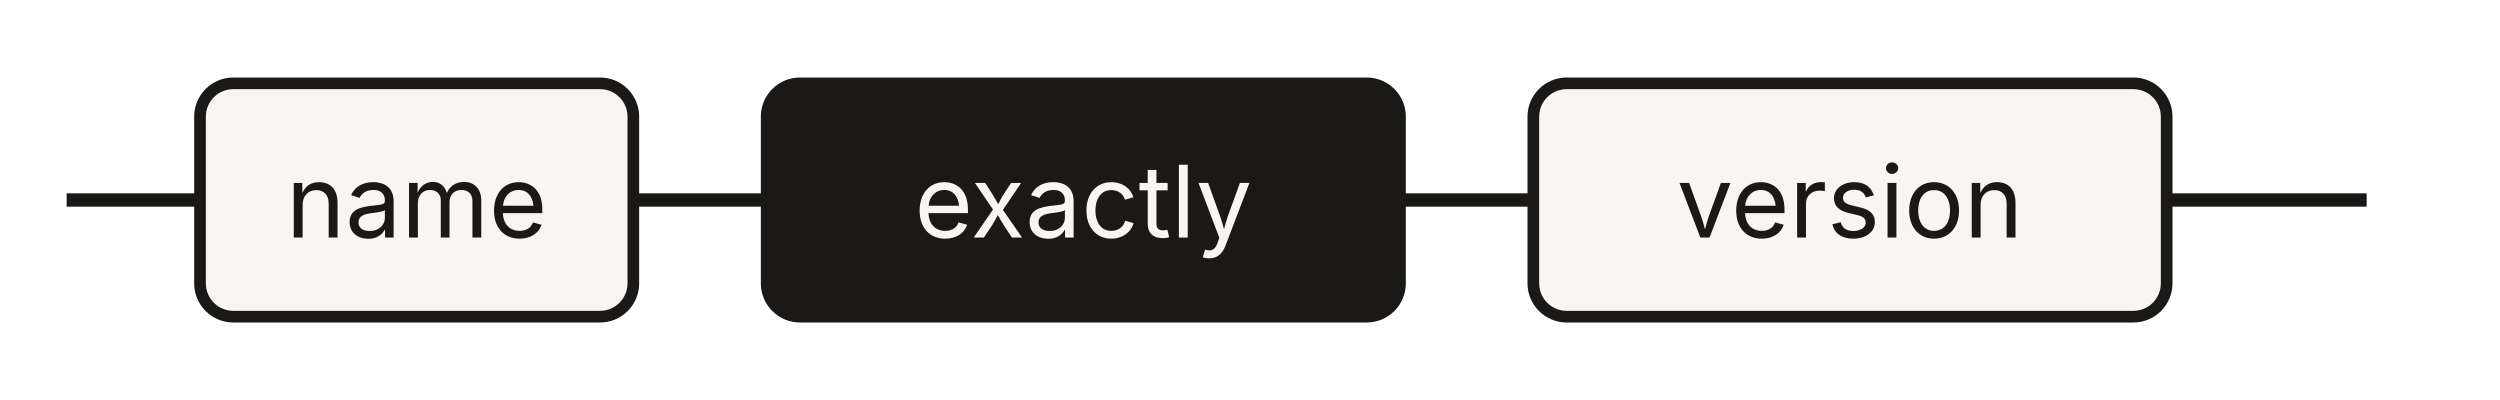
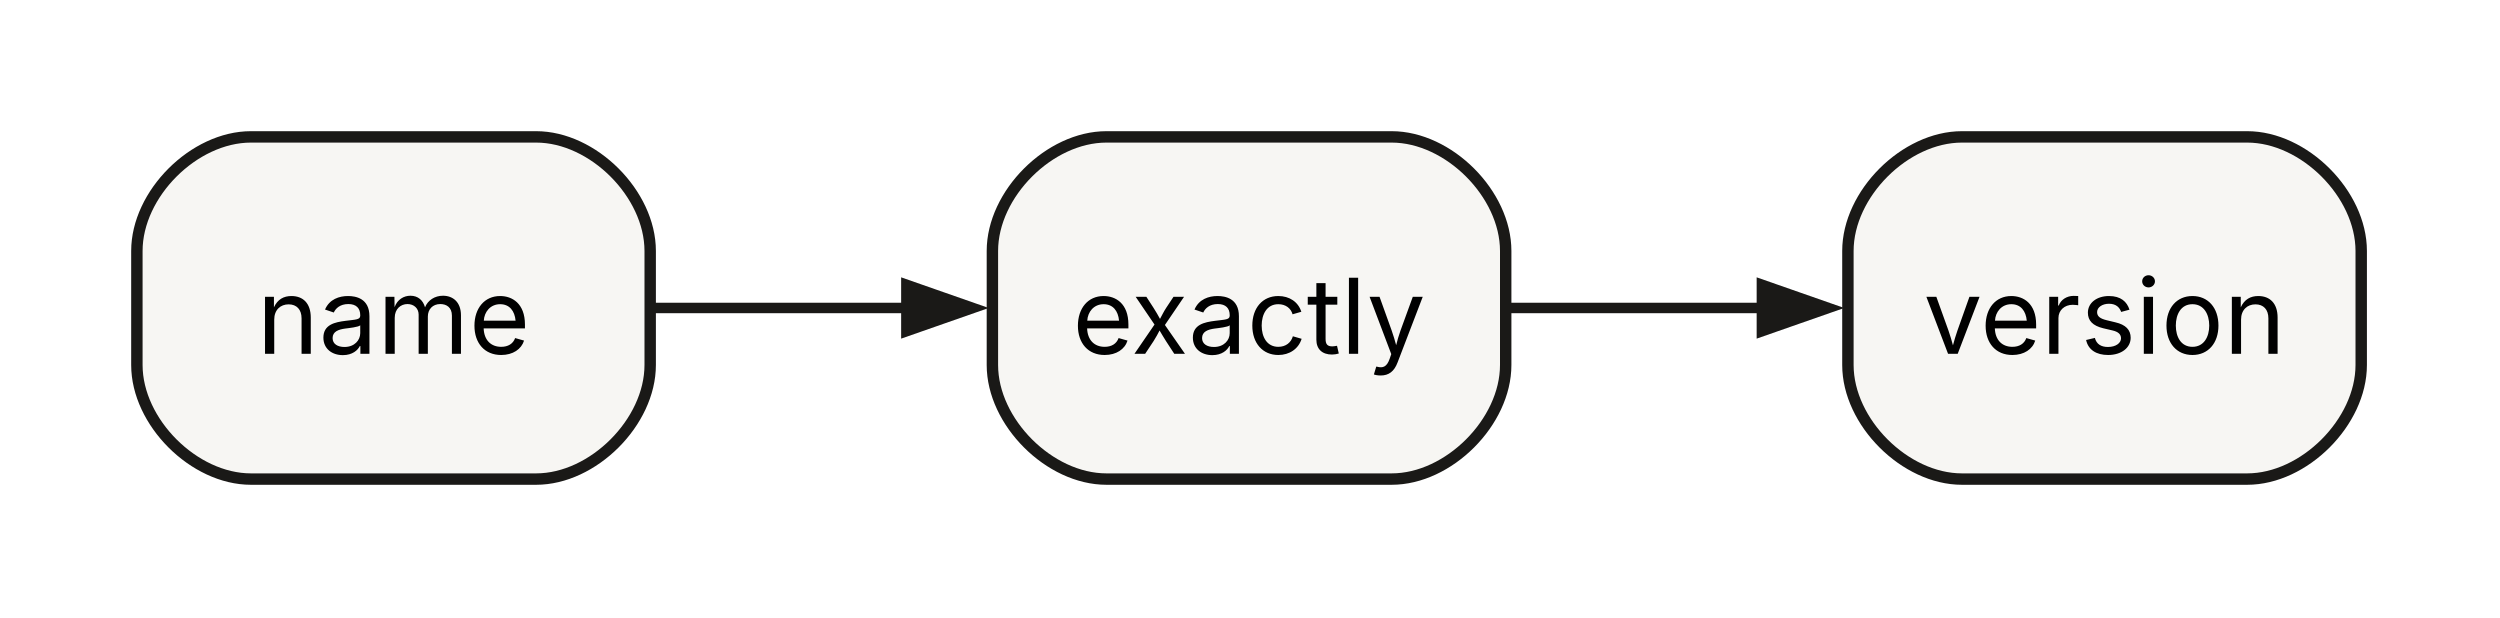
- <svg xmlns="http://www.w3.org/2000/svg" viewBox="0 0 300 48" role="img">
-   <path d="M8 24.0 H24.0" fill="none" stroke="#1a1917" stroke-width="1.6" />
-   <rect x="24.0" y="10.0" width="52.0" height="28.0" rx="4" fill="#f7f6f3" stroke="#1a1917" stroke-width="1.4" />
-   <text x="50.0" y="28.5" text-anchor="middle" font-family="Inter,Helvetica,sans-serif" font-size="12" fill="#1a1917">name</text>
-   <path d="M76.0 24.0 H92.0" fill="none" stroke="#1a1917" stroke-width="1.6" />
-   <rect x="92.0" y="10.0" width="76.0" height="28.0" rx="4" fill="#1a1917" stroke="#1a1917" stroke-width="1.4" />
-   <text x="130.0" y="28.5" text-anchor="middle" font-family="Inter,Helvetica,sans-serif" font-size="12" fill="#f7f6f3">exactly</text>
-   <path d="M168.0 24.0 H184.0" fill="none" stroke="#1a1917" stroke-width="1.6" />
-   <rect x="184.0" y="10.0" width="76.0" height="28.0" rx="4" fill="#f7f6f3" stroke="#1a1917" stroke-width="1.4" />
-   <text x="222.0" y="28.5" text-anchor="middle" font-family="Inter,Helvetica,sans-serif" font-size="12" fill="#1a1917">version</text>
-   <path d="M260.0 24.0 H276.0" fill="none" stroke="#1a1917" stroke-width="1.6" />
-   <path d="M276.0 24.0 H284.0" fill="none" stroke="#1a1917" stroke-width="1.6" />
+ <svg xmlns="http://www.w3.org/2000/svg" width="263pt" height="65pt" viewBox="0.00 0.00 263.00 65.00">
+   <g id="graph0" class="graph" transform="scale(1 1) rotate(0) translate(14.4 50.4)">
+     <g id="node1" class="node">
+       <path fill="#f7f6f3" stroke="#1a1917" stroke-width="1.2" d="M42,-36C42,-36 12,-36 12,-36 6,-36 0,-30 0,-24 0,-24 0,-12 0,-12 0,-6 6,0 12,0 12,0 42,0 42,0 48,0 54,-6 54,-12 54,-12 54,-24 54,-24 54,-30 48,-36 42,-36" />
+       <text xml:space="preserve" text-anchor="middle" x="27" y="-13.18" font-family="Inter,Helvetica,sans-serif" font-size="11.00">name</text>
+     </g>
+     <g id="node2" class="node">
+       <path fill="#f7f6f3" stroke="#1a1917" stroke-width="1.2" d="M132,-36C132,-36 102,-36 102,-36 96,-36 90,-30 90,-24 90,-24 90,-12 90,-12 90,-6 96,0 102,0 102,0 132,0 132,0 138,0 144,-6 144,-12 144,-12 144,-24 144,-24 144,-30 138,-36 132,-36" />
+       <text xml:space="preserve" text-anchor="middle" x="117" y="-13.18" font-family="Inter,Helvetica,sans-serif" font-size="11.00">exactly</text>
+     </g>
+     <g id="edge1" class="edge">
+       <path fill="none" stroke="#1a1917" stroke-width="1.1" d="M54.4,-18C62.76,-18 72.12,-18 80.98,-18" />
+       <polygon fill="#1a1917" stroke="#1a1917" stroke-width="1.1" points="80.95,-20.45 87.95,-18 80.95,-15.55 80.95,-20.45" />
+     </g>
+     <g id="node3" class="node">
+       <path fill="#f7f6f3" stroke="#1a1917" stroke-width="1.2" d="M222,-36C222,-36 192,-36 192,-36 186,-36 180,-30 180,-24 180,-24 180,-12 180,-12 180,-6 186,0 192,0 192,0 222,0 222,0 228,0 234,-6 234,-12 234,-12 234,-24 234,-24 234,-30 228,-36 222,-36" />
+       <text xml:space="preserve" text-anchor="middle" x="207" y="-13.18" font-family="Inter,Helvetica,sans-serif" font-size="11.00">version</text>
+     </g>
+     <g id="edge2" class="edge">
+       <path fill="none" stroke="#1a1917" stroke-width="1.1" d="M144.4,-18C152.76,-18 162.12,-18 170.98,-18" />
+       <polygon fill="#1a1917" stroke="#1a1917" stroke-width="1.1" points="170.95,-20.45 177.95,-18 170.95,-15.55 170.95,-20.45" />
+     </g>
+   </g>
</svg>
